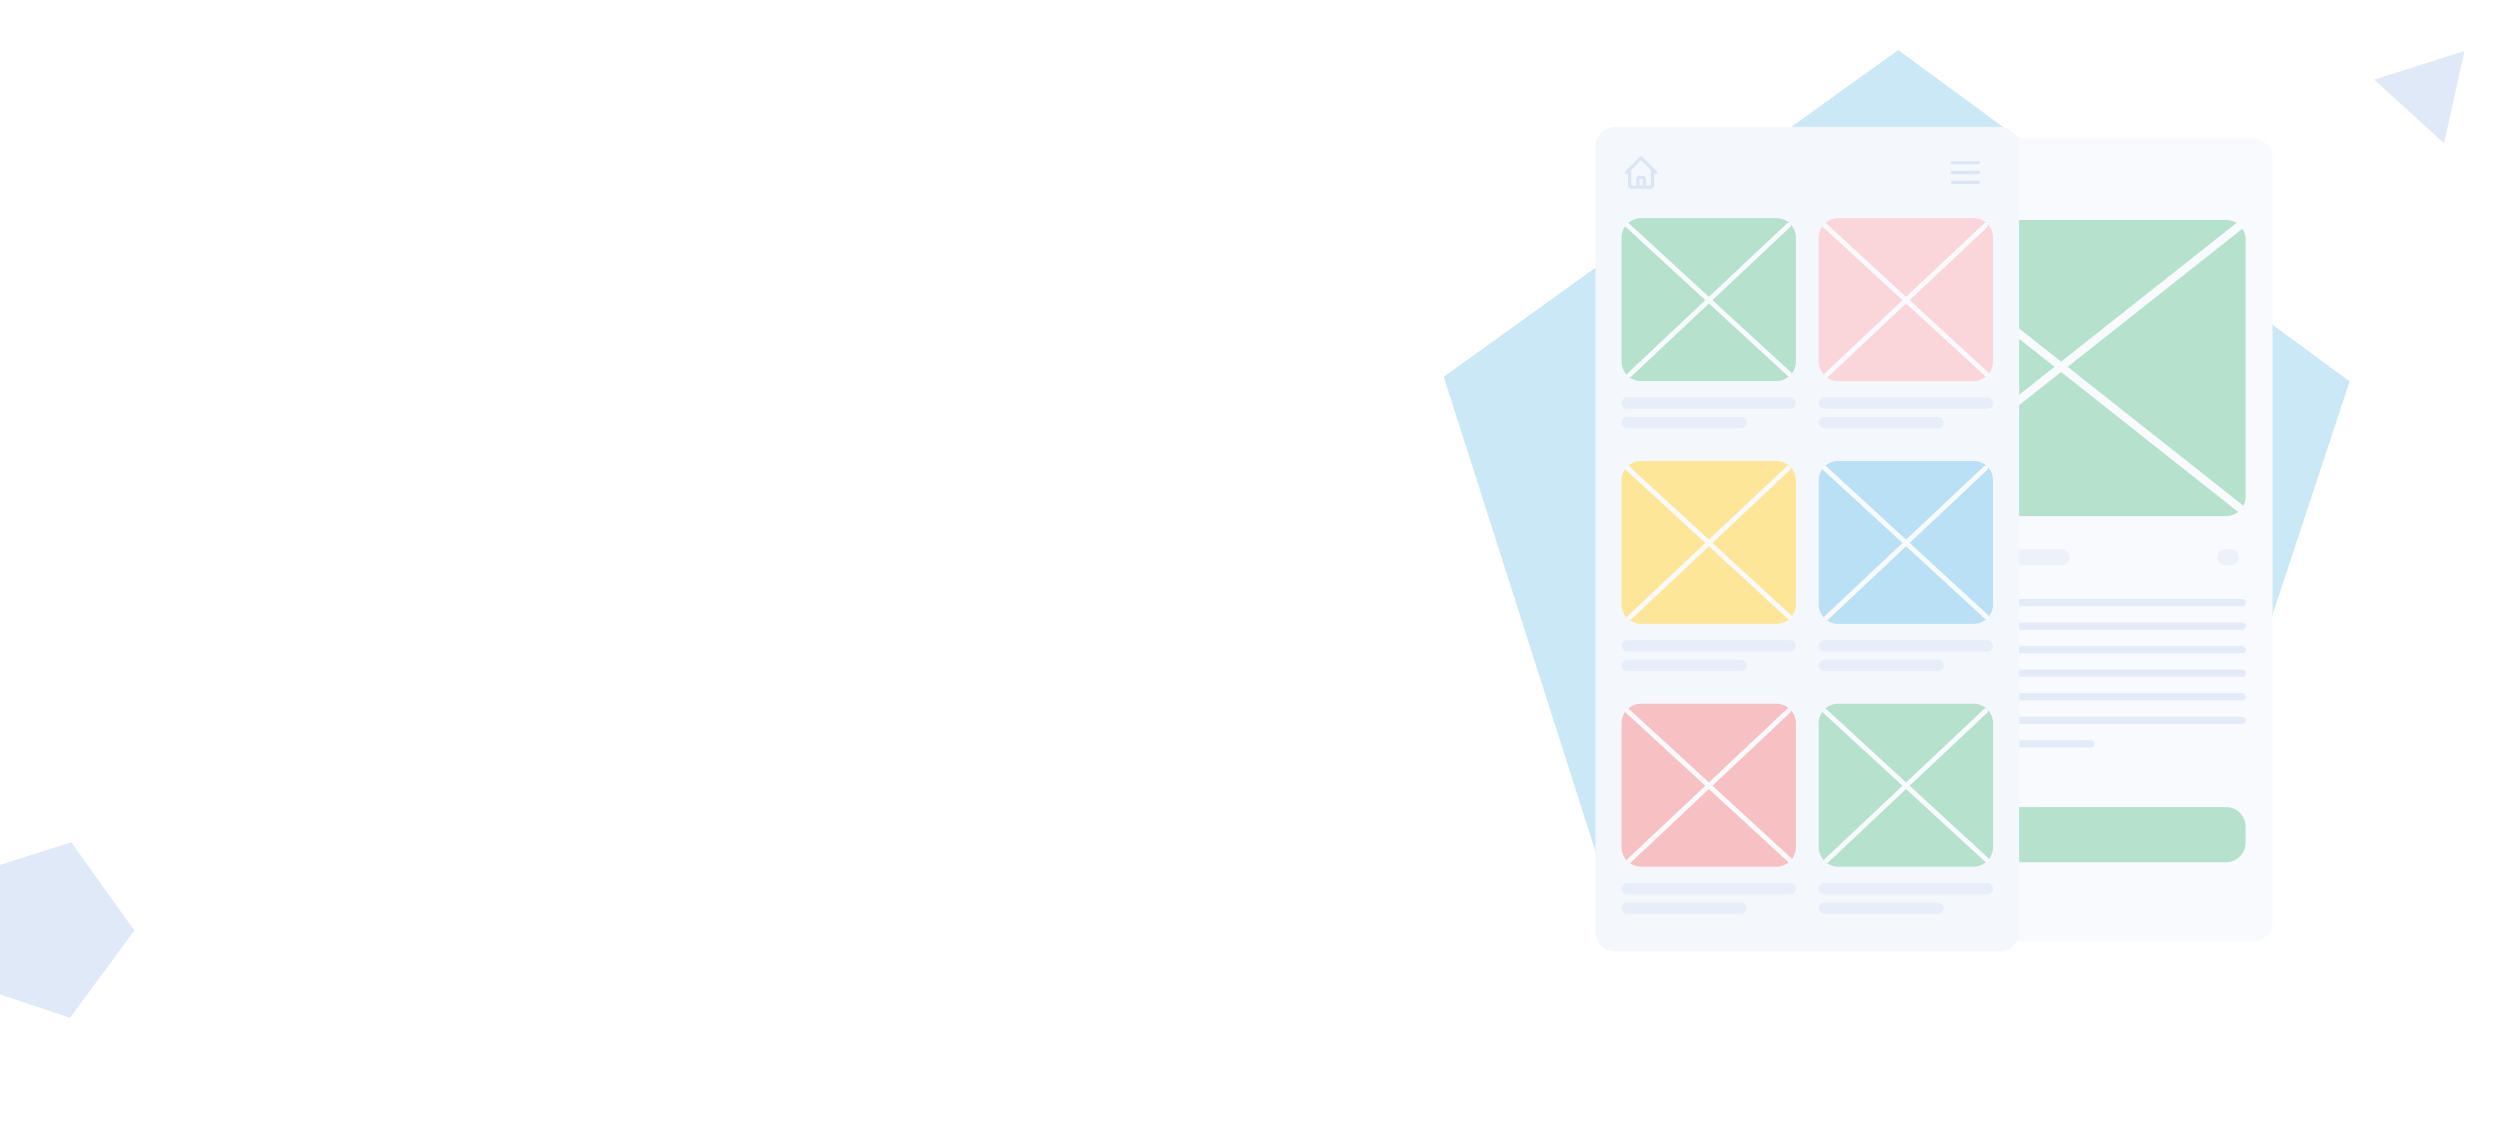
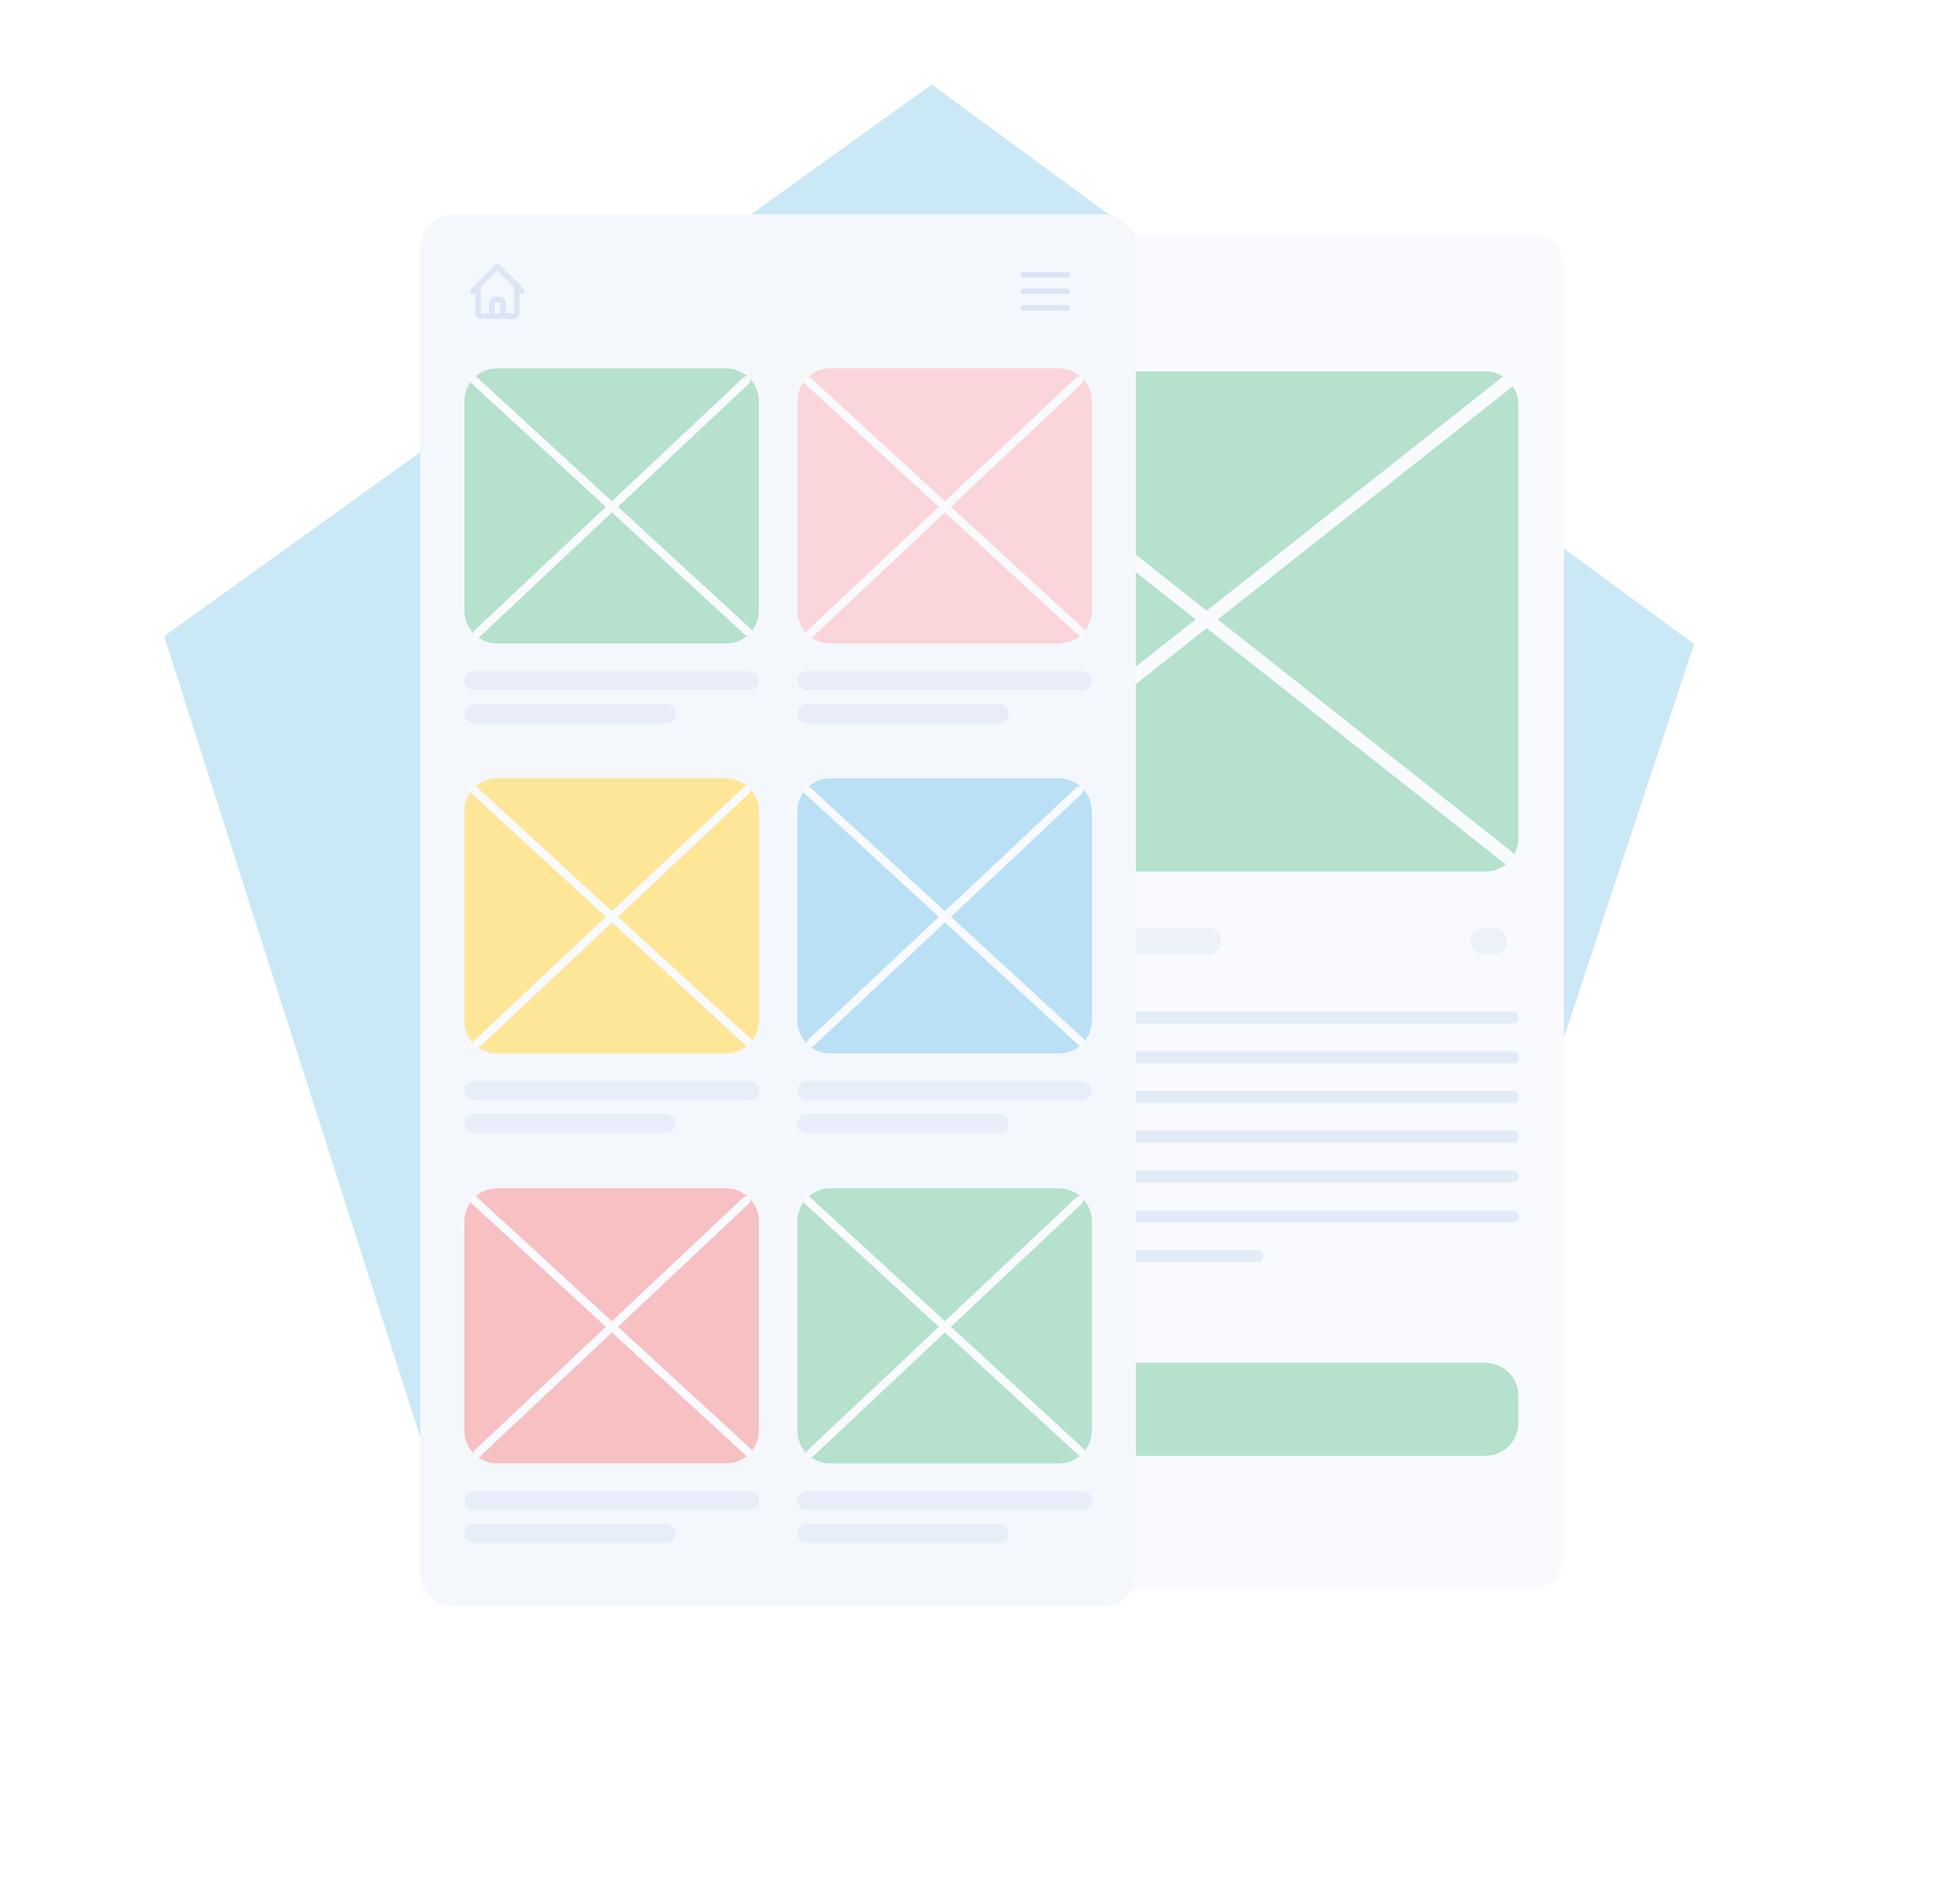
- <svg xmlns="http://www.w3.org/2000/svg" width="1346" height="607" viewBox="0 0 1346 607" fill="none">
-   <path fill-rule="evenodd" clip-rule="evenodd" d="M1265.04 205.335L1170.48 491.488L869.115 489.994L777.318 202.862L1022.01 26.933L1265.04 205.335Z" fill="#CBE8F7" />
-   <rect x="994.998" y="74.457" width="228.549" height="432.513" rx="10.528" fill="#F8FAFD" />
-   <rect x="1009.71" y="295.78" width="104.58" height="8.623" rx="4.312" fill="#ECF1FA" />
-   <rect x="1193.81" y="295.78" width="11.578" height="8.623" rx="4.312" fill="#ECF1FA" />
-   <rect x="1004.88" y="434.52" width="204.139" height="29.681" rx="10.528" fill="#B5E1CD" />
-   <rect x="1009.52" y="118.421" width="199.503" height="159.458" rx="10.528" fill="#B5E1CD" />
-   <path d="M1013.7 273.347L1205.66 121.646M1013.7 121.646L1205.66 273.347" stroke="#F8FAFD" stroke-width="4.387" stroke-linecap="round" />
-   <rect x="1009.71" y="322.502" width="199.503" height="3.902" rx="1.951" fill="#E4EBF8" />
-   <rect x="1009.71" y="335.177" width="199.503" height="3.902" rx="1.951" fill="#E4EBF8" />
-   <rect x="1009.71" y="347.853" width="199.503" height="3.902" rx="1.951" fill="#E4EBF8" />
-   <rect x="1009.71" y="360.528" width="199.503" height="3.902" rx="1.951" fill="#E4EBF8" />
-   <rect x="1009.71" y="373.203" width="199.503" height="3.902" rx="1.951" fill="#E4EBF8" />
-   <rect x="1009.71" y="385.879" width="199.503" height="3.902" rx="1.951" fill="#E4EBF8" />
-   <rect x="1009.71" y="398.554" width="118.006" height="3.902" rx="1.951" fill="#E4EBF8" />
-   <path d="M1018.29 164.258L1012.15 158.117M1012.15 158.117L1018.29 151.976M1012.15 158.117L1027.94 158.117" stroke="#B5E1CD" stroke-width="1.755" stroke-linecap="round" stroke-linejoin="round" />
-   <rect x="859.008" y="68.316" width="228.101" height="443.92" rx="10.528" fill="#F4F7FC" />
-   <path d="M875.677 92.881L877.431 91.126M877.431 91.126L883.573 84.985L889.714 91.126M877.431 91.126V99.9C877.431 100.384 877.824 100.777 878.309 100.777H880.941M889.714 91.126L891.468 92.881M889.714 91.126V99.9C889.714 100.384 889.321 100.777 888.836 100.777H886.205M880.941 100.777C881.425 100.777 881.818 100.384 881.818 99.9V96.39C881.818 95.906 882.211 95.513 882.695 95.513H884.45C884.934 95.513 885.327 95.906 885.327 96.39V99.9C885.327 100.384 885.72 100.777 886.205 100.777M880.941 100.777H886.205" stroke="#DCE5F6" stroke-width="1.755" stroke-linecap="round" stroke-linejoin="round" />
-   <path d="M1051.14 87.617H1065.18M1051.14 92.881H1065.18M1051.14 98.145H1065.18" stroke="#DCE5F6" stroke-width="1.755" stroke-linecap="round" stroke-linejoin="round" />
-   <rect x="873.045" y="117.446" width="93.872" height="87.731" rx="10.528" fill="#B5E1CD" />
-   <path d="M963.398 201.442L876.246 121.315" stroke="#F8FAFD" stroke-width="2.632" stroke-linecap="round" />
-   <path d="M877.253 201.88L962.893 121.315" stroke="#F8FAFD" stroke-width="2.632" stroke-linecap="round" />
-   <rect x="873.045" y="213.95" width="93.872" height="6.141" rx="3.071" fill="#E8EEF9" />
-   <rect x="873.045" y="224.478" width="67.349" height="6.141" rx="3.071" fill="#E8EEF9" />
-   <rect x="979.199" y="117.446" width="93.872" height="87.731" rx="10.528" fill="#FAD5DA" />
-   <path d="M1069.55 201.442L982.4 121.315" stroke="#F8FAFD" stroke-width="2.632" stroke-linecap="round" />
-   <path d="M983.407 201.88L1069.05 121.315" stroke="#F8FAFD" stroke-width="2.632" stroke-linecap="round" />
-   <rect x="979.199" y="213.95" width="93.872" height="6.141" rx="3.071" fill="#E8EEF9" />
-   <rect x="979.199" y="224.478" width="67.349" height="6.141" rx="3.071" fill="#E8EEF9" />
-   <rect x="873.045" y="248.165" width="93.872" height="87.731" rx="10.528" fill="#FEE698" />
-   <path d="M963.398 332.161L876.246 252.035" stroke="#F8FAFD" stroke-width="2.632" stroke-linecap="round" />
-   <path d="M877.253 332.6L962.893 252.035" stroke="#F8FAFD" stroke-width="2.632" stroke-linecap="round" />
-   <rect x="873.045" y="344.67" width="93.872" height="6.141" rx="3.071" fill="#E8EEF9" />
-   <rect x="873.045" y="355.198" width="67.349" height="6.141" rx="3.071" fill="#E8EEF9" />
-   <rect x="979.199" y="248.165" width="93.872" height="87.731" rx="10.528" fill="#B9E0F5" />
-   <path d="M1069.55 332.161L982.4 252.035" stroke="#F8FAFD" stroke-width="2.632" stroke-linecap="round" />
-   <path d="M983.407 332.6L1069.05 252.035" stroke="#F8FAFD" stroke-width="2.632" stroke-linecap="round" />
-   <rect x="979.199" y="344.67" width="93.872" height="6.141" rx="3.071" fill="#E8EEF9" />
-   <rect x="979.199" y="355.198" width="67.349" height="6.141" rx="3.071" fill="#E8EEF9" />
-   <rect x="873.045" y="378.885" width="93.872" height="87.731" rx="10.528" fill="#F7C0C2" />
-   <path d="M963.398 462.881L876.246 382.754" stroke="#F8FAFD" stroke-width="2.632" stroke-linecap="round" />
-   <path d="M877.253 463.319L962.893 382.754" stroke="#F8FAFD" stroke-width="2.632" stroke-linecap="round" />
-   <rect x="873.045" y="475.389" width="93.872" height="6.141" rx="3.071" fill="#E8EEF9" />
-   <rect x="873.045" y="485.917" width="67.349" height="6.141" rx="3.071" fill="#E8EEF9" />
-   <rect x="979.199" y="378.885" width="93.872" height="87.731" rx="10.528" fill="#B5E1CD" />
-   <path d="M1069.55 462.881L982.4 382.754" stroke="#F8FAFD" stroke-width="2.632" stroke-linecap="round" />
-   <path d="M983.407 463.319L1069.05 382.754" stroke="#F8FAFD" stroke-width="2.632" stroke-linecap="round" />
-   <rect x="979.199" y="475.389" width="93.872" height="6.141" rx="3.071" fill="#E8EEF9" />
-   <rect x="979.199" y="485.917" width="67.349" height="6.141" rx="3.071" fill="#E8EEF9" />
-   <path fill-rule="evenodd" clip-rule="evenodd" d="M1326.82 27.462L1315.89 77.169L1278.28 42.886L1326.82 27.462Z" fill="#E0E9F7" />
-   <path fill-rule="evenodd" clip-rule="evenodd" d="M72.347 500.949L37.727 547.954L-17.675 529.557L-17.312 471.165L38.325 453.485L72.347 500.949Z" fill="#E0E9F7" />
+ <svg xmlns="http://www.w3.org/2000/svg" width="621" height="607" viewBox="0 0 621 607" fill="none">
+   <path fill-rule="evenodd" clip-rule="evenodd" d="M540.042 205.335L445.483 491.488L144.115 489.994L52.318 202.862L297.014 26.933L540.042 205.335Z" fill="#CBE8F7" />
+   <rect x="269.998" y="74.457" width="228.549" height="432.513" rx="10.528" fill="#F8FAFD" />
+   <rect x="284.714" y="295.78" width="104.58" height="8.623" rx="4.312" fill="#ECF1FA" />
+   <rect x="468.813" y="295.78" width="11.578" height="8.623" rx="4.312" fill="#ECF1FA" />
+   <rect x="279.885" y="434.52" width="204.139" height="29.681" rx="10.528" fill="#B5E1CD" />
+   <rect x="284.521" y="118.421" width="199.503" height="159.458" rx="10.528" fill="#B5E1CD" />
+   <path d="M288.701 273.347L480.665 121.646M288.701 121.646L480.665 273.347" stroke="#F8FAFD" stroke-width="4.387" stroke-linecap="round" />
+   <rect x="284.714" y="322.502" width="199.503" height="3.902" rx="1.951" fill="#E4EBF8" />
+   <rect x="284.714" y="335.177" width="199.503" height="3.902" rx="1.951" fill="#E4EBF8" />
+   <rect x="284.714" y="347.853" width="199.503" height="3.902" rx="1.951" fill="#E4EBF8" />
+   <rect x="284.714" y="360.528" width="199.503" height="3.902" rx="1.951" fill="#E4EBF8" />
+   <rect x="284.714" y="373.203" width="199.503" height="3.902" rx="1.951" fill="#E4EBF8" />
+   <rect x="284.714" y="385.879" width="199.503" height="3.902" rx="1.951" fill="#E4EBF8" />
+   <rect x="284.714" y="398.554" width="118.006" height="3.902" rx="1.951" fill="#E4EBF8" />
+   <path d="M293.295 164.258L287.153 158.117M287.153 158.117L293.295 151.976M287.153 158.117L302.945 158.117" stroke="#B5E1CD" stroke-width="1.755" stroke-linecap="round" stroke-linejoin="round" />
+   <rect x="134.008" y="68.316" width="228.101" height="443.92" rx="10.528" fill="#F4F7FC" />
+   <path d="M150.677 92.881L152.431 91.126M152.431 91.126L158.573 84.985L164.714 91.126M152.431 91.126V99.9C152.431 100.384 152.824 100.777 153.309 100.777H155.941M164.714 91.126L166.468 92.881M164.714 91.126V99.9C164.714 100.384 164.321 100.777 163.836 100.777H161.205M155.941 100.777C156.425 100.777 156.818 100.384 156.818 99.9V96.39C156.818 95.906 157.211 95.513 157.695 95.513H159.45C159.934 95.513 160.327 95.906 160.327 96.39V99.9C160.327 100.384 160.72 100.777 161.205 100.777M155.941 100.777H161.205" stroke="#DCE5F6" stroke-width="1.755" stroke-linecap="round" stroke-linejoin="round" />
+   <path d="M326.139 87.617H340.176M326.139 92.881H340.176M326.139 98.145H340.176" stroke="#DCE5F6" stroke-width="1.755" stroke-linecap="round" stroke-linejoin="round" />
+   <rect x="148.045" y="117.446" width="93.872" height="87.731" rx="10.528" fill="#B5E1CD" />
+   <path d="M238.398 201.442L151.246 121.315" stroke="#F8FAFD" stroke-width="2.632" stroke-linecap="round" />
+   <path d="M152.253 201.88L237.893 121.315" stroke="#F8FAFD" stroke-width="2.632" stroke-linecap="round" />
+   <rect x="148.045" y="213.95" width="93.872" height="6.141" rx="3.071" fill="#E8EEF9" />
+   <rect x="148.045" y="224.478" width="67.349" height="6.141" rx="3.071" fill="#E8EEF9" />
+   <rect x="254.199" y="117.446" width="93.872" height="87.731" rx="10.528" fill="#FAD5DA" />
+   <path d="M344.552 201.442L257.4 121.315" stroke="#F8FAFD" stroke-width="2.632" stroke-linecap="round" />
+   <path d="M258.407 201.88L344.047 121.315" stroke="#F8FAFD" stroke-width="2.632" stroke-linecap="round" />
+   <rect x="254.199" y="213.95" width="93.872" height="6.141" rx="3.071" fill="#E8EEF9" />
+   <rect x="254.199" y="224.478" width="67.349" height="6.141" rx="3.071" fill="#E8EEF9" />
+   <rect x="148.045" y="248.165" width="93.872" height="87.731" rx="10.528" fill="#FEE698" />
+   <path d="M238.398 332.161L151.246 252.035" stroke="#F8FAFD" stroke-width="2.632" stroke-linecap="round" />
+   <path d="M152.253 332.6L237.893 252.035" stroke="#F8FAFD" stroke-width="2.632" stroke-linecap="round" />
+   <rect x="148.045" y="344.67" width="93.872" height="6.141" rx="3.071" fill="#E8EEF9" />
+   <rect x="148.045" y="355.198" width="67.349" height="6.141" rx="3.071" fill="#E8EEF9" />
+   <rect x="254.199" y="248.165" width="93.872" height="87.731" rx="10.528" fill="#B9E0F5" />
+   <path d="M344.552 332.161L257.4 252.035" stroke="#F8FAFD" stroke-width="2.632" stroke-linecap="round" />
+   <path d="M258.407 332.6L344.047 252.035" stroke="#F8FAFD" stroke-width="2.632" stroke-linecap="round" />
+   <rect x="254.199" y="344.67" width="93.872" height="6.141" rx="3.071" fill="#E8EEF9" />
+   <rect x="254.199" y="355.198" width="67.349" height="6.141" rx="3.071" fill="#E8EEF9" />
+   <rect x="148.045" y="378.885" width="93.872" height="87.731" rx="10.528" fill="#F7C0C2" />
+   <path d="M238.398 462.881L151.246 382.754" stroke="#F8FAFD" stroke-width="2.632" stroke-linecap="round" />
+   <path d="M152.253 463.319L237.893 382.754" stroke="#F8FAFD" stroke-width="2.632" stroke-linecap="round" />
+   <rect x="148.045" y="475.389" width="93.872" height="6.141" rx="3.071" fill="#E8EEF9" />
+   <rect x="148.045" y="485.917" width="67.349" height="6.141" rx="3.071" fill="#E8EEF9" />
+   <rect x="254.199" y="378.885" width="93.872" height="87.731" rx="10.528" fill="#B5E1CD" />
+   <path d="M344.552 462.881L257.4 382.754" stroke="#F8FAFD" stroke-width="2.632" stroke-linecap="round" />
+   <path d="M258.407 463.319L344.047 382.754" stroke="#F8FAFD" stroke-width="2.632" stroke-linecap="round" />
+   <rect x="254.199" y="475.389" width="93.872" height="6.141" rx="3.071" fill="#E8EEF9" />
+   <rect x="254.199" y="485.917" width="67.349" height="6.141" rx="3.071" fill="#E8EEF9" />
</svg>
